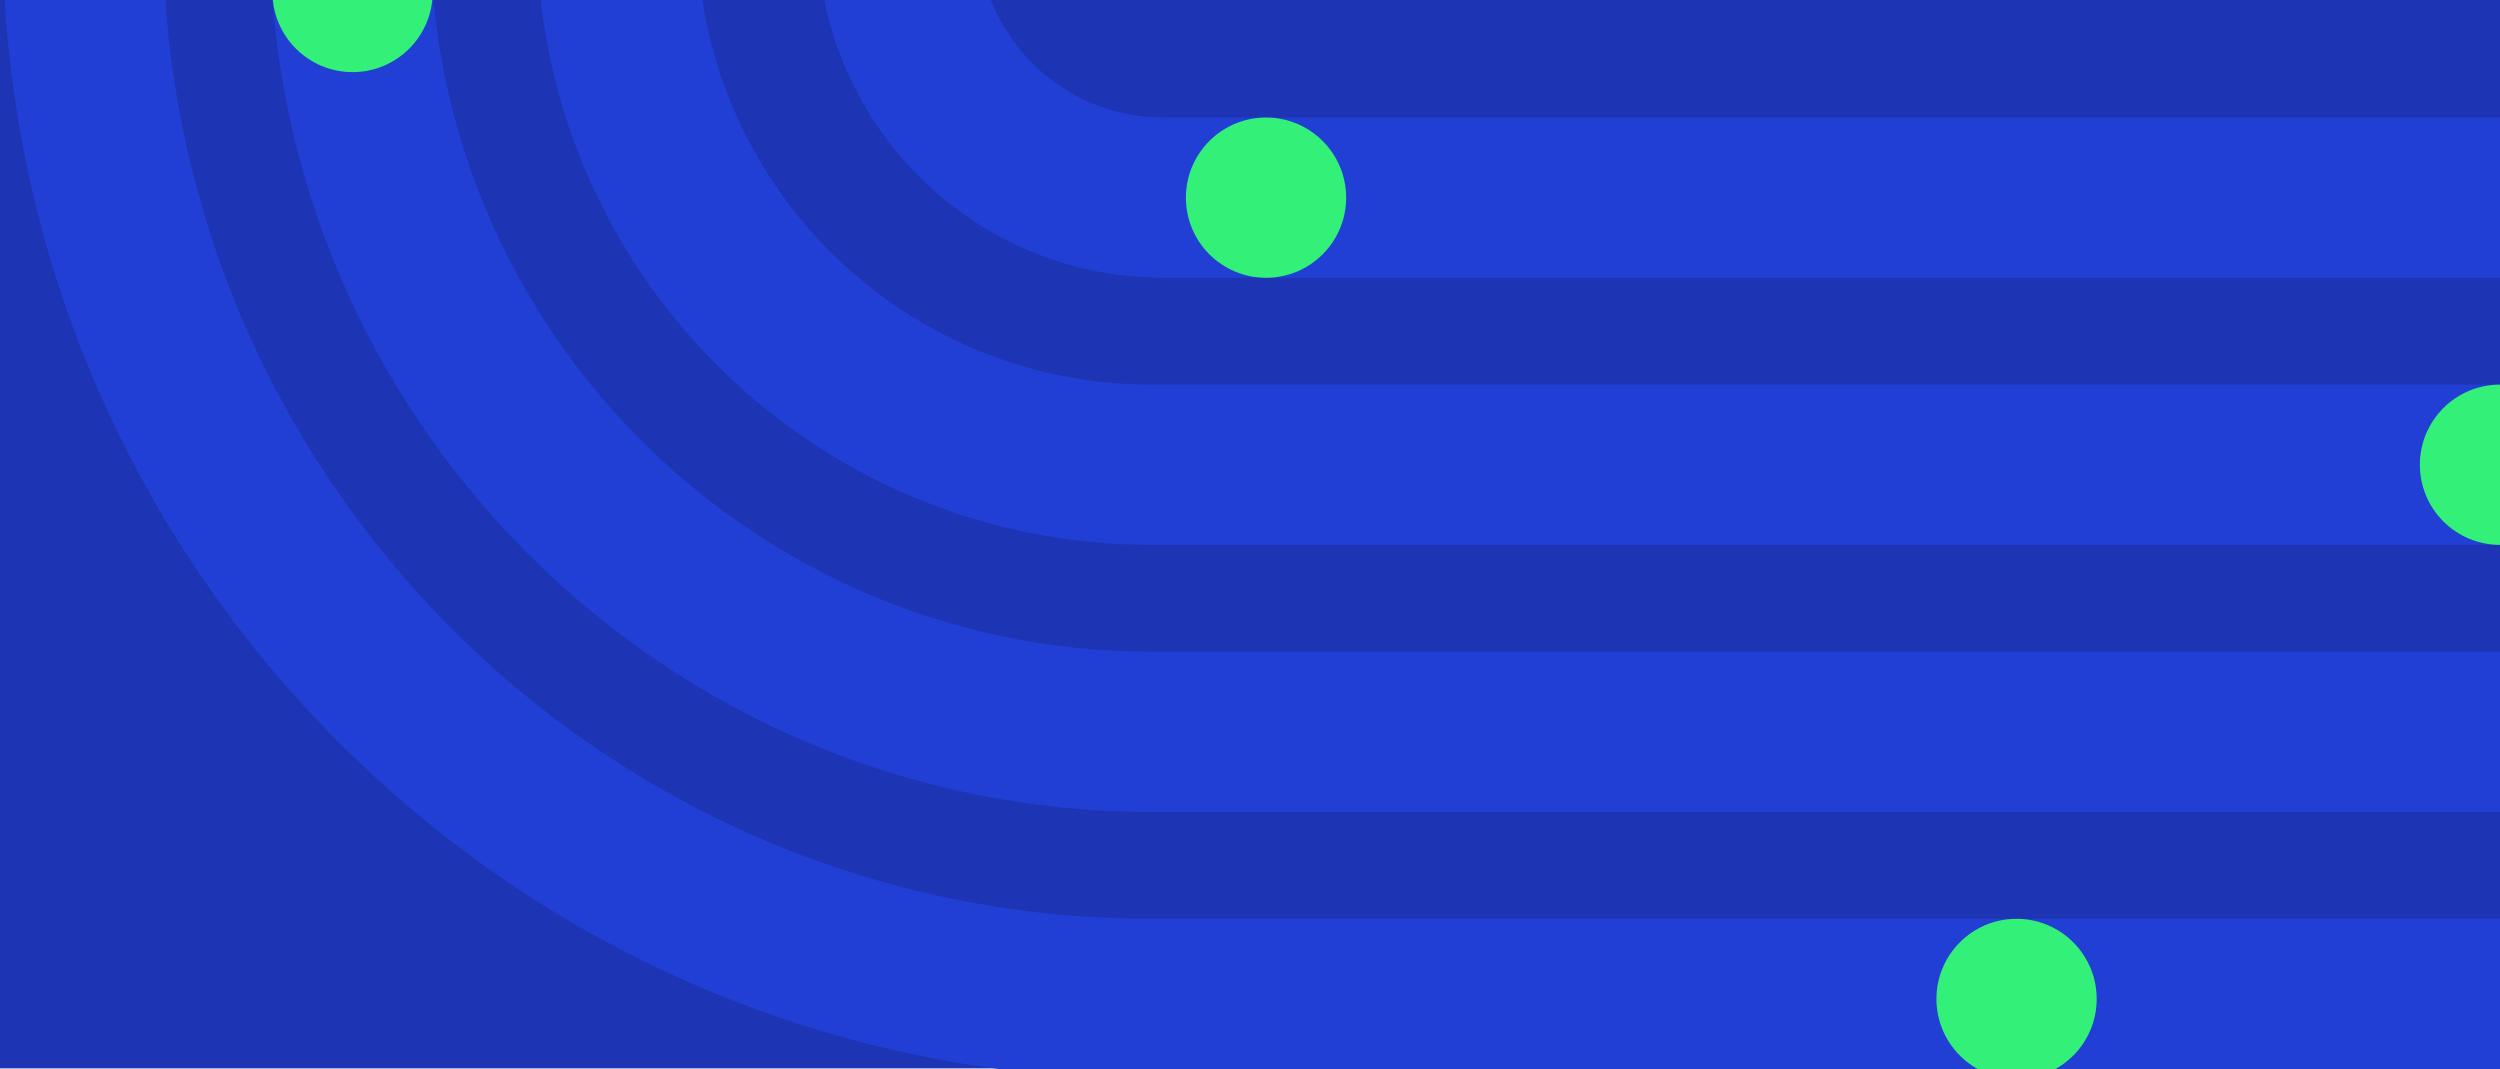
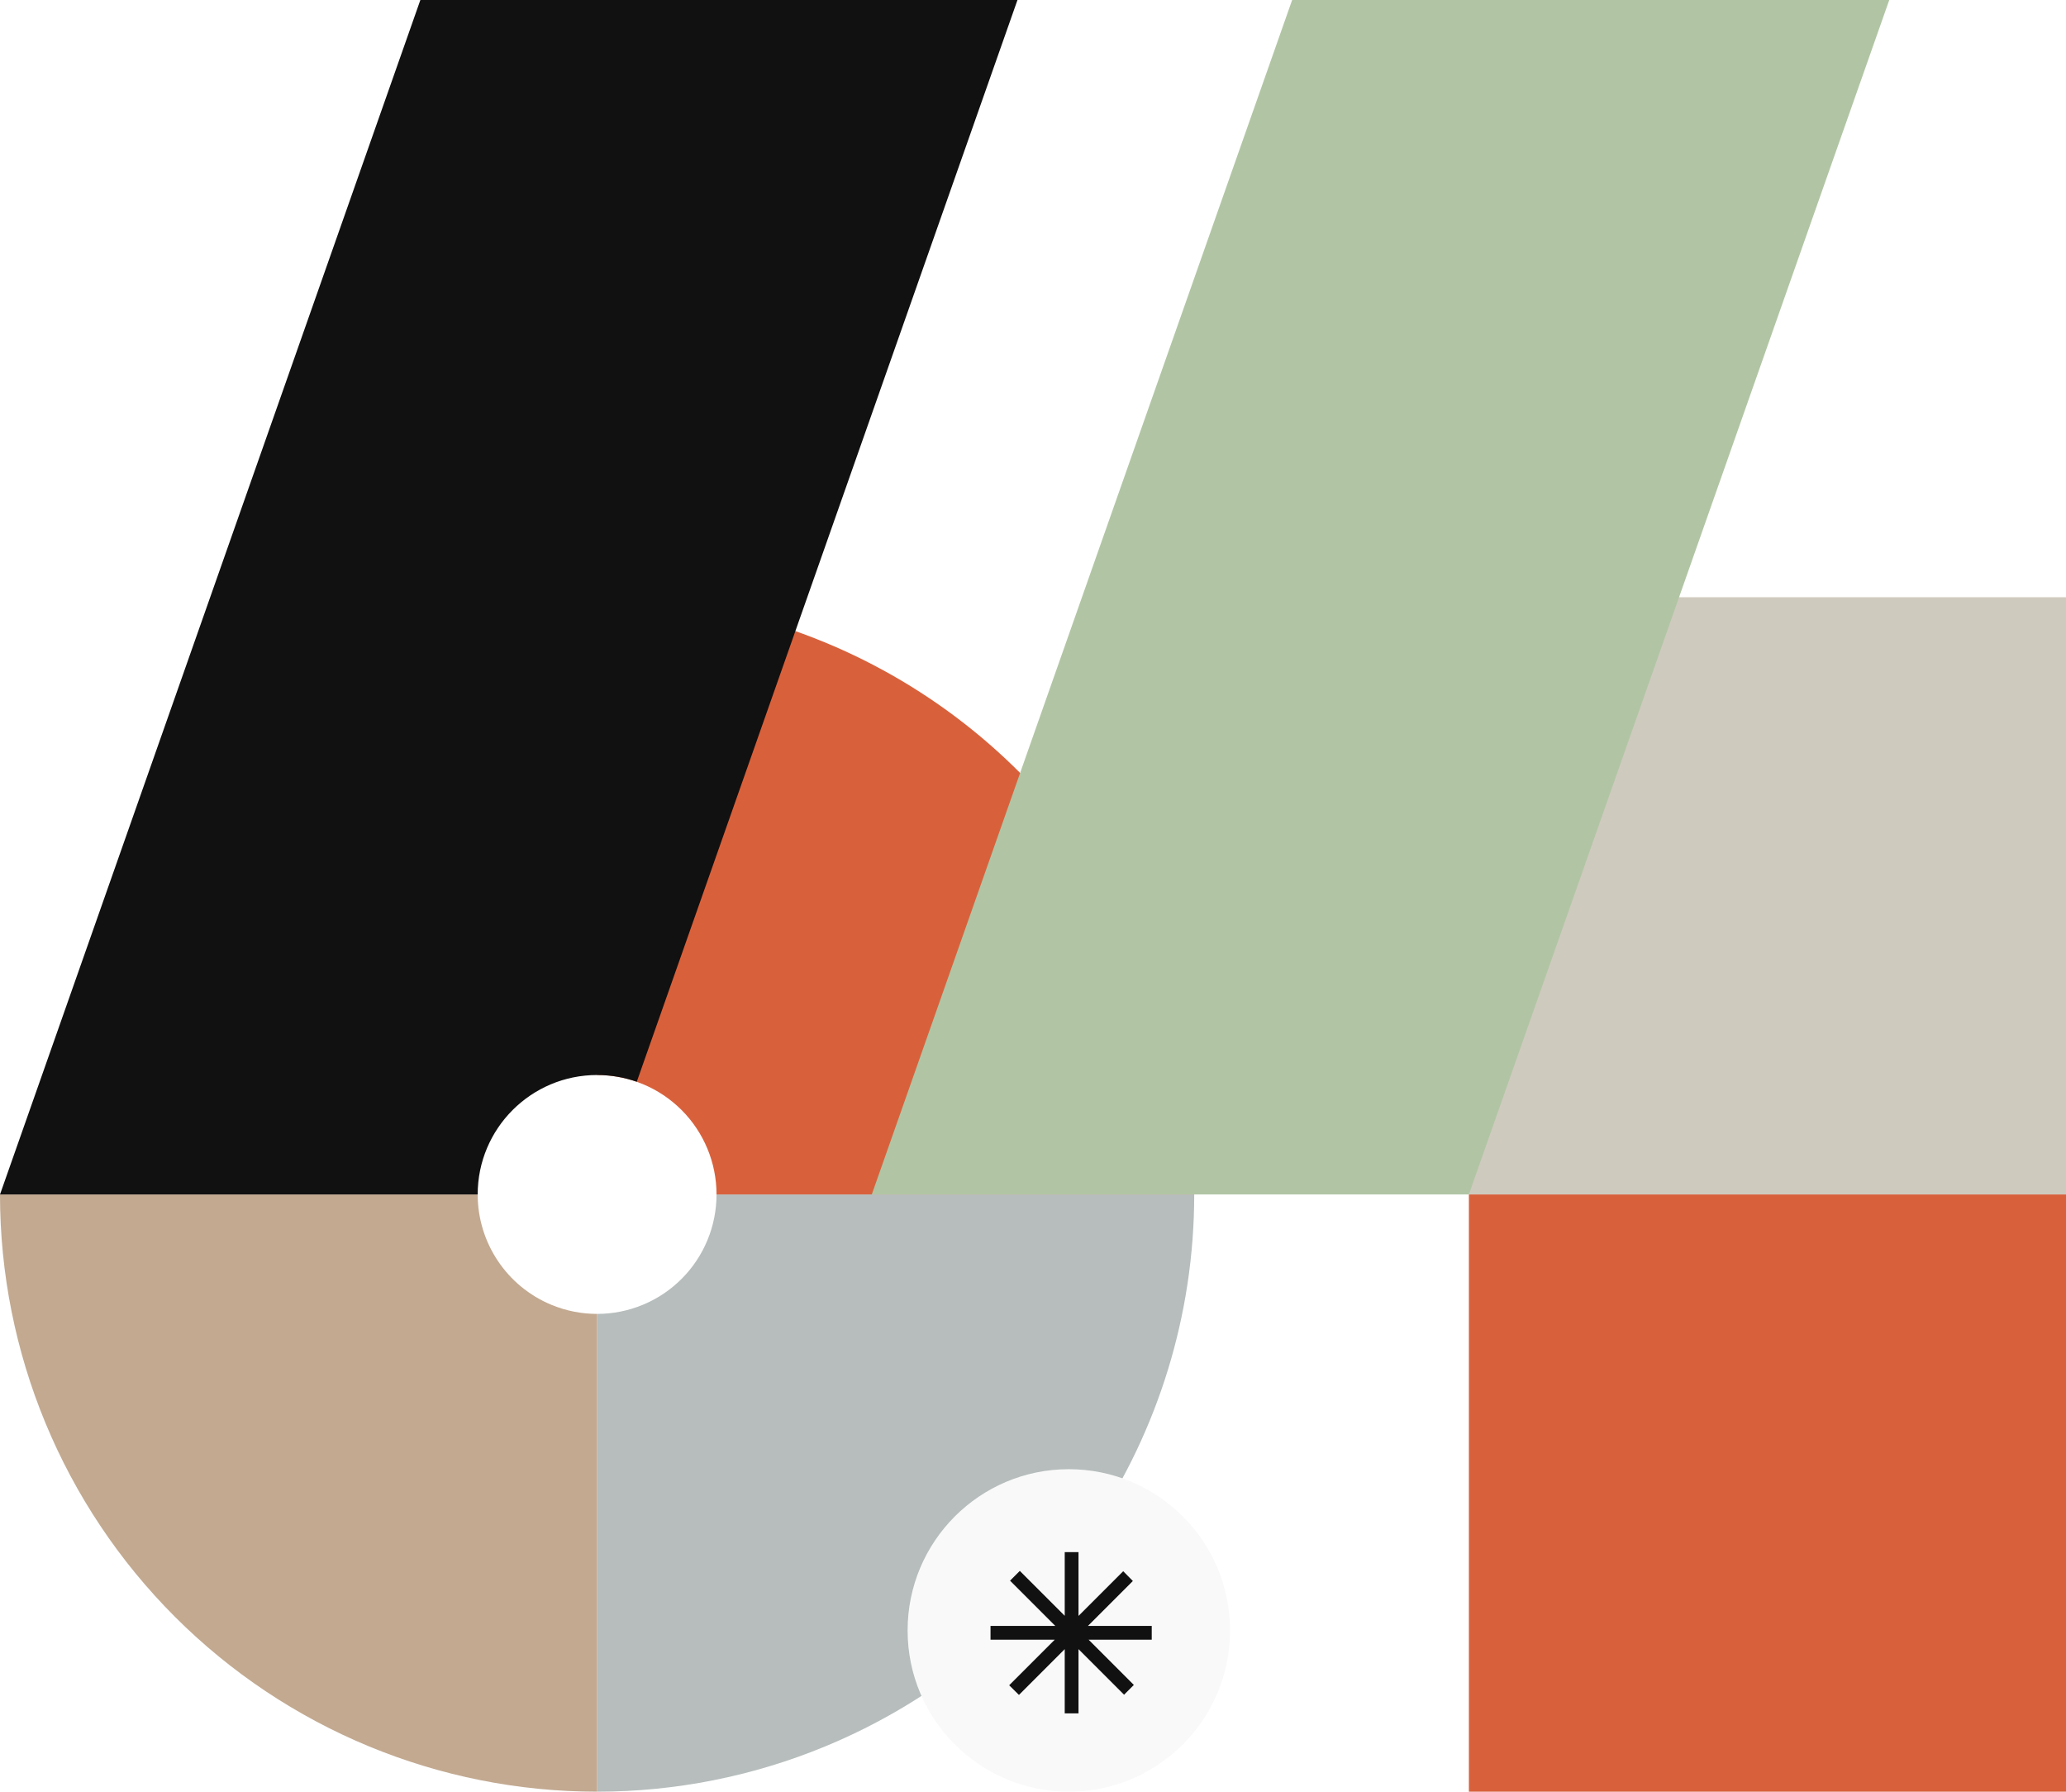
- <svg xmlns="http://www.w3.org/2000/svg" width="936" height="400" viewBox="0 0 936 400" fill="none">
-   <path fill="#1D35B4" d="M0 0h936v400H0z" />
-   <path d="M31-26c0 220.91 179.09 400 400 400h1000" stroke="#213FD4" stroke-width="60" stroke-miterlimit="10" />
-   <path d="M131-26c0 165.69 134.31 300 300 300h1000" stroke="#213FD4" stroke-width="60" stroke-miterlimit="10" />
-   <path d="M231-26c0 110.46 89.54 200 200 200h1000" stroke="#213FD4" stroke-width="60" stroke-miterlimit="10" />
-   <path d="M336-26c0 55.23 44.567 100 99.545 100H1431" stroke="#213FD4" stroke-width="60" stroke-miterlimit="10" />
-   <path d="M132 27c16.569 0 30-13.431 30-30 0-16.569-13.431-30-30-30-16.569 0-30 13.431-30 30 0 16.569 13.431 30 30 30ZM474 104c16.569 0 30-13.431 30-30 0-16.569-13.431-30-30-30-16.569 0-30 13.431-30 30 0 16.569 13.431 30 30 30ZM936 204c16.569 0 30-13.431 30-30 0-16.569-13.431-30-30-30-16.569 0-30 13.431-30 30 0 16.569 13.431 30 30 30ZM755 404c16.569 0 30-13.431 30-30 0-16.569-13.431-30-30-30-16.569 0-30 13.431-30 30 0 16.569 13.431 30 30 30Z" fill="#33F078" />
+ <svg xmlns="http://www.w3.org/2000/svg" width="346" height="300" fill="none" viewBox="0 0 346 300">
+   <path fill="#B6BDBC" d="M200 200a100.006 100.006 0 0 1-61.732 92.388A100.006 100.006 0 0 1 100 300v-80a20.006 20.006 0 0 0 14.142-5.858A20.006 20.006 0 0 0 120 200h80Z" />
+   <path fill="#D8613C" d="M100 100a100.006 100.006 0 0 1 92.388 61.732A100.006 100.006 0 0 1 200 200h-80a20.006 20.006 0 0 0-5.858-14.142A20.006 20.006 0 0 0 100 180v-80Z" />
+   <path fill="#C2A990" d="M100 300a100.01 100.01 0 0 1-70.71-29.289A100 100 0 0 1 0 200h80a20.005 20.005 0 0 0 12.346 18.478A20.002 20.002 0 0 0 100 220v80Z" />
+   <path fill="#111" fill-rule="evenodd" d="M170.4 0h-100L0 200h80c0-11.046 8.954-20 20-20 2.329 0 4.564.398 6.642 1.129L170.4 0Z" clip-rule="evenodd" />
+   <path fill="#CFCABE" d="M246 100h100v100H246z" />
+   <path fill="#D8613C" d="M246 200h100v100H246z" />
+   <path fill="#B1C5A4" d="M216.4 0h100L246 200H146L216.4 0Z" />
+   <circle cx="179" cy="273" r="27" fill="#F9F9F9" />
+   <path fill="#111" d="M180.621 259.886v10.683l7.486-7.485 1.617 1.635-7.522 7.522h10.684v2.308h-10.575l7.577 7.576-1.636 1.636-7.631-7.632v10.757h-2.307v-10.757l-7.668 7.668-1.635-1.617 7.631-7.631h-10.756v-2.308h10.847l-7.577-7.577 1.635-1.635 7.523 7.522v-10.665h2.307Z" />
</svg>
